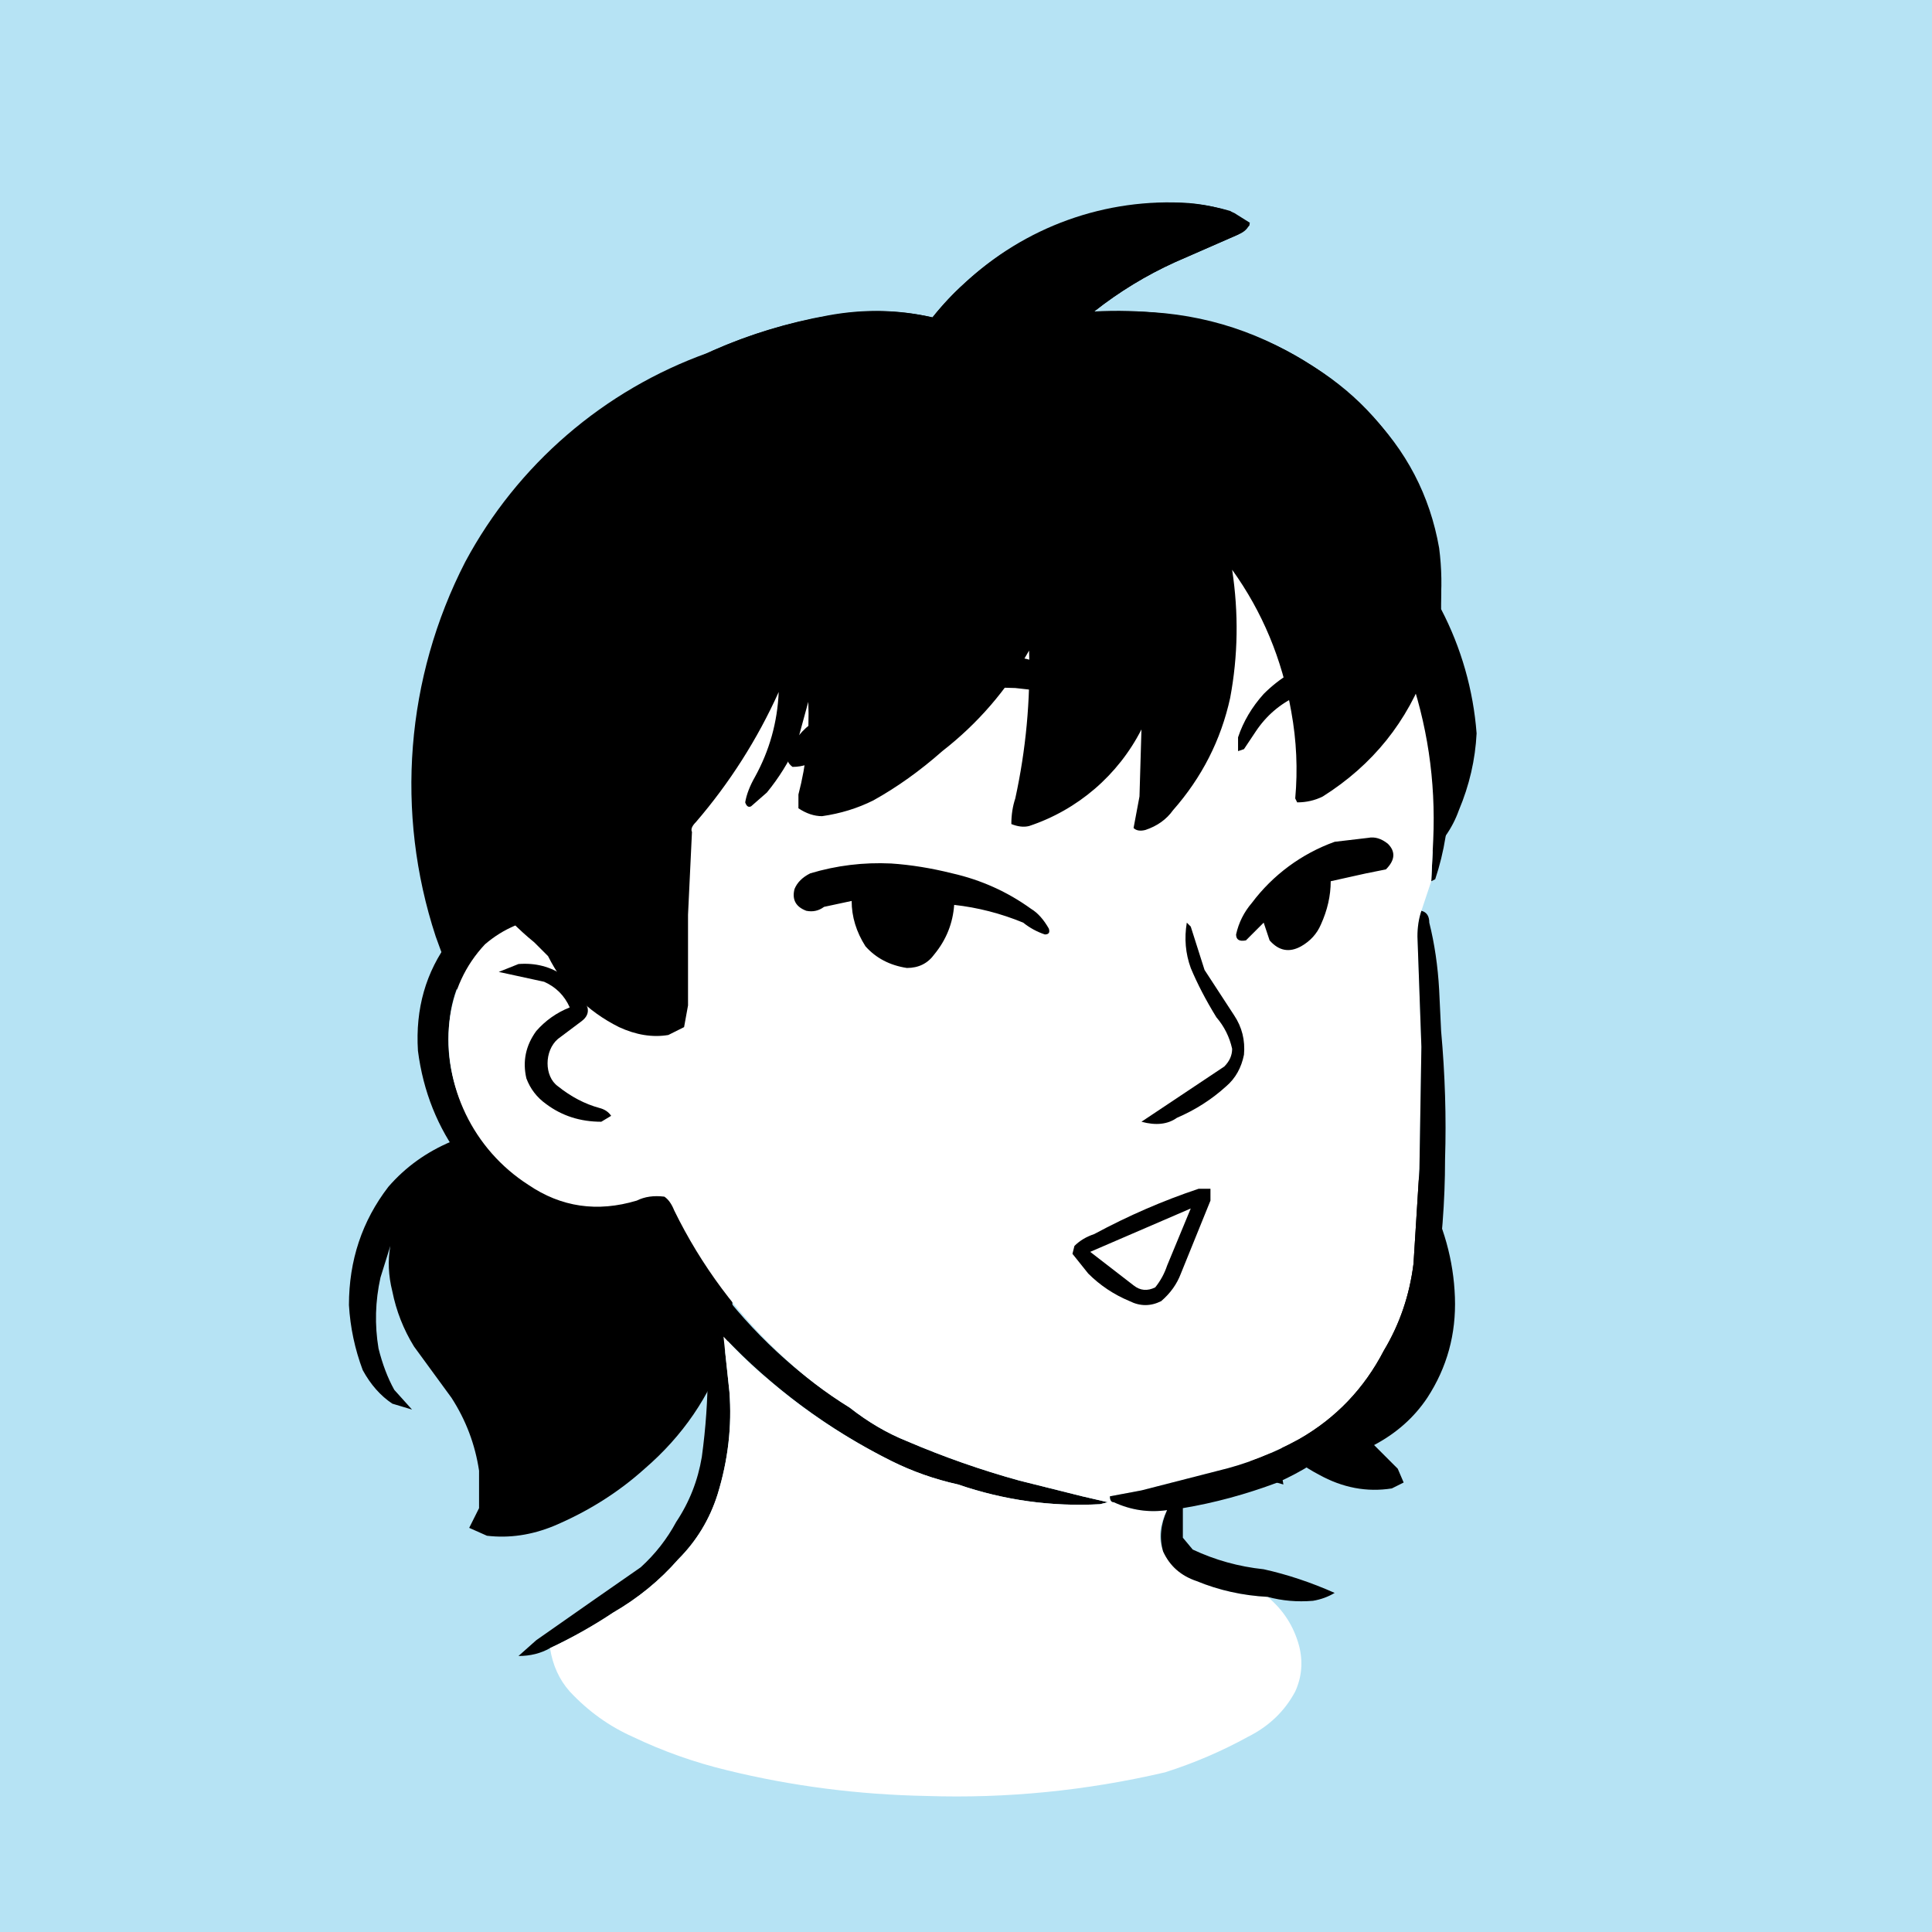
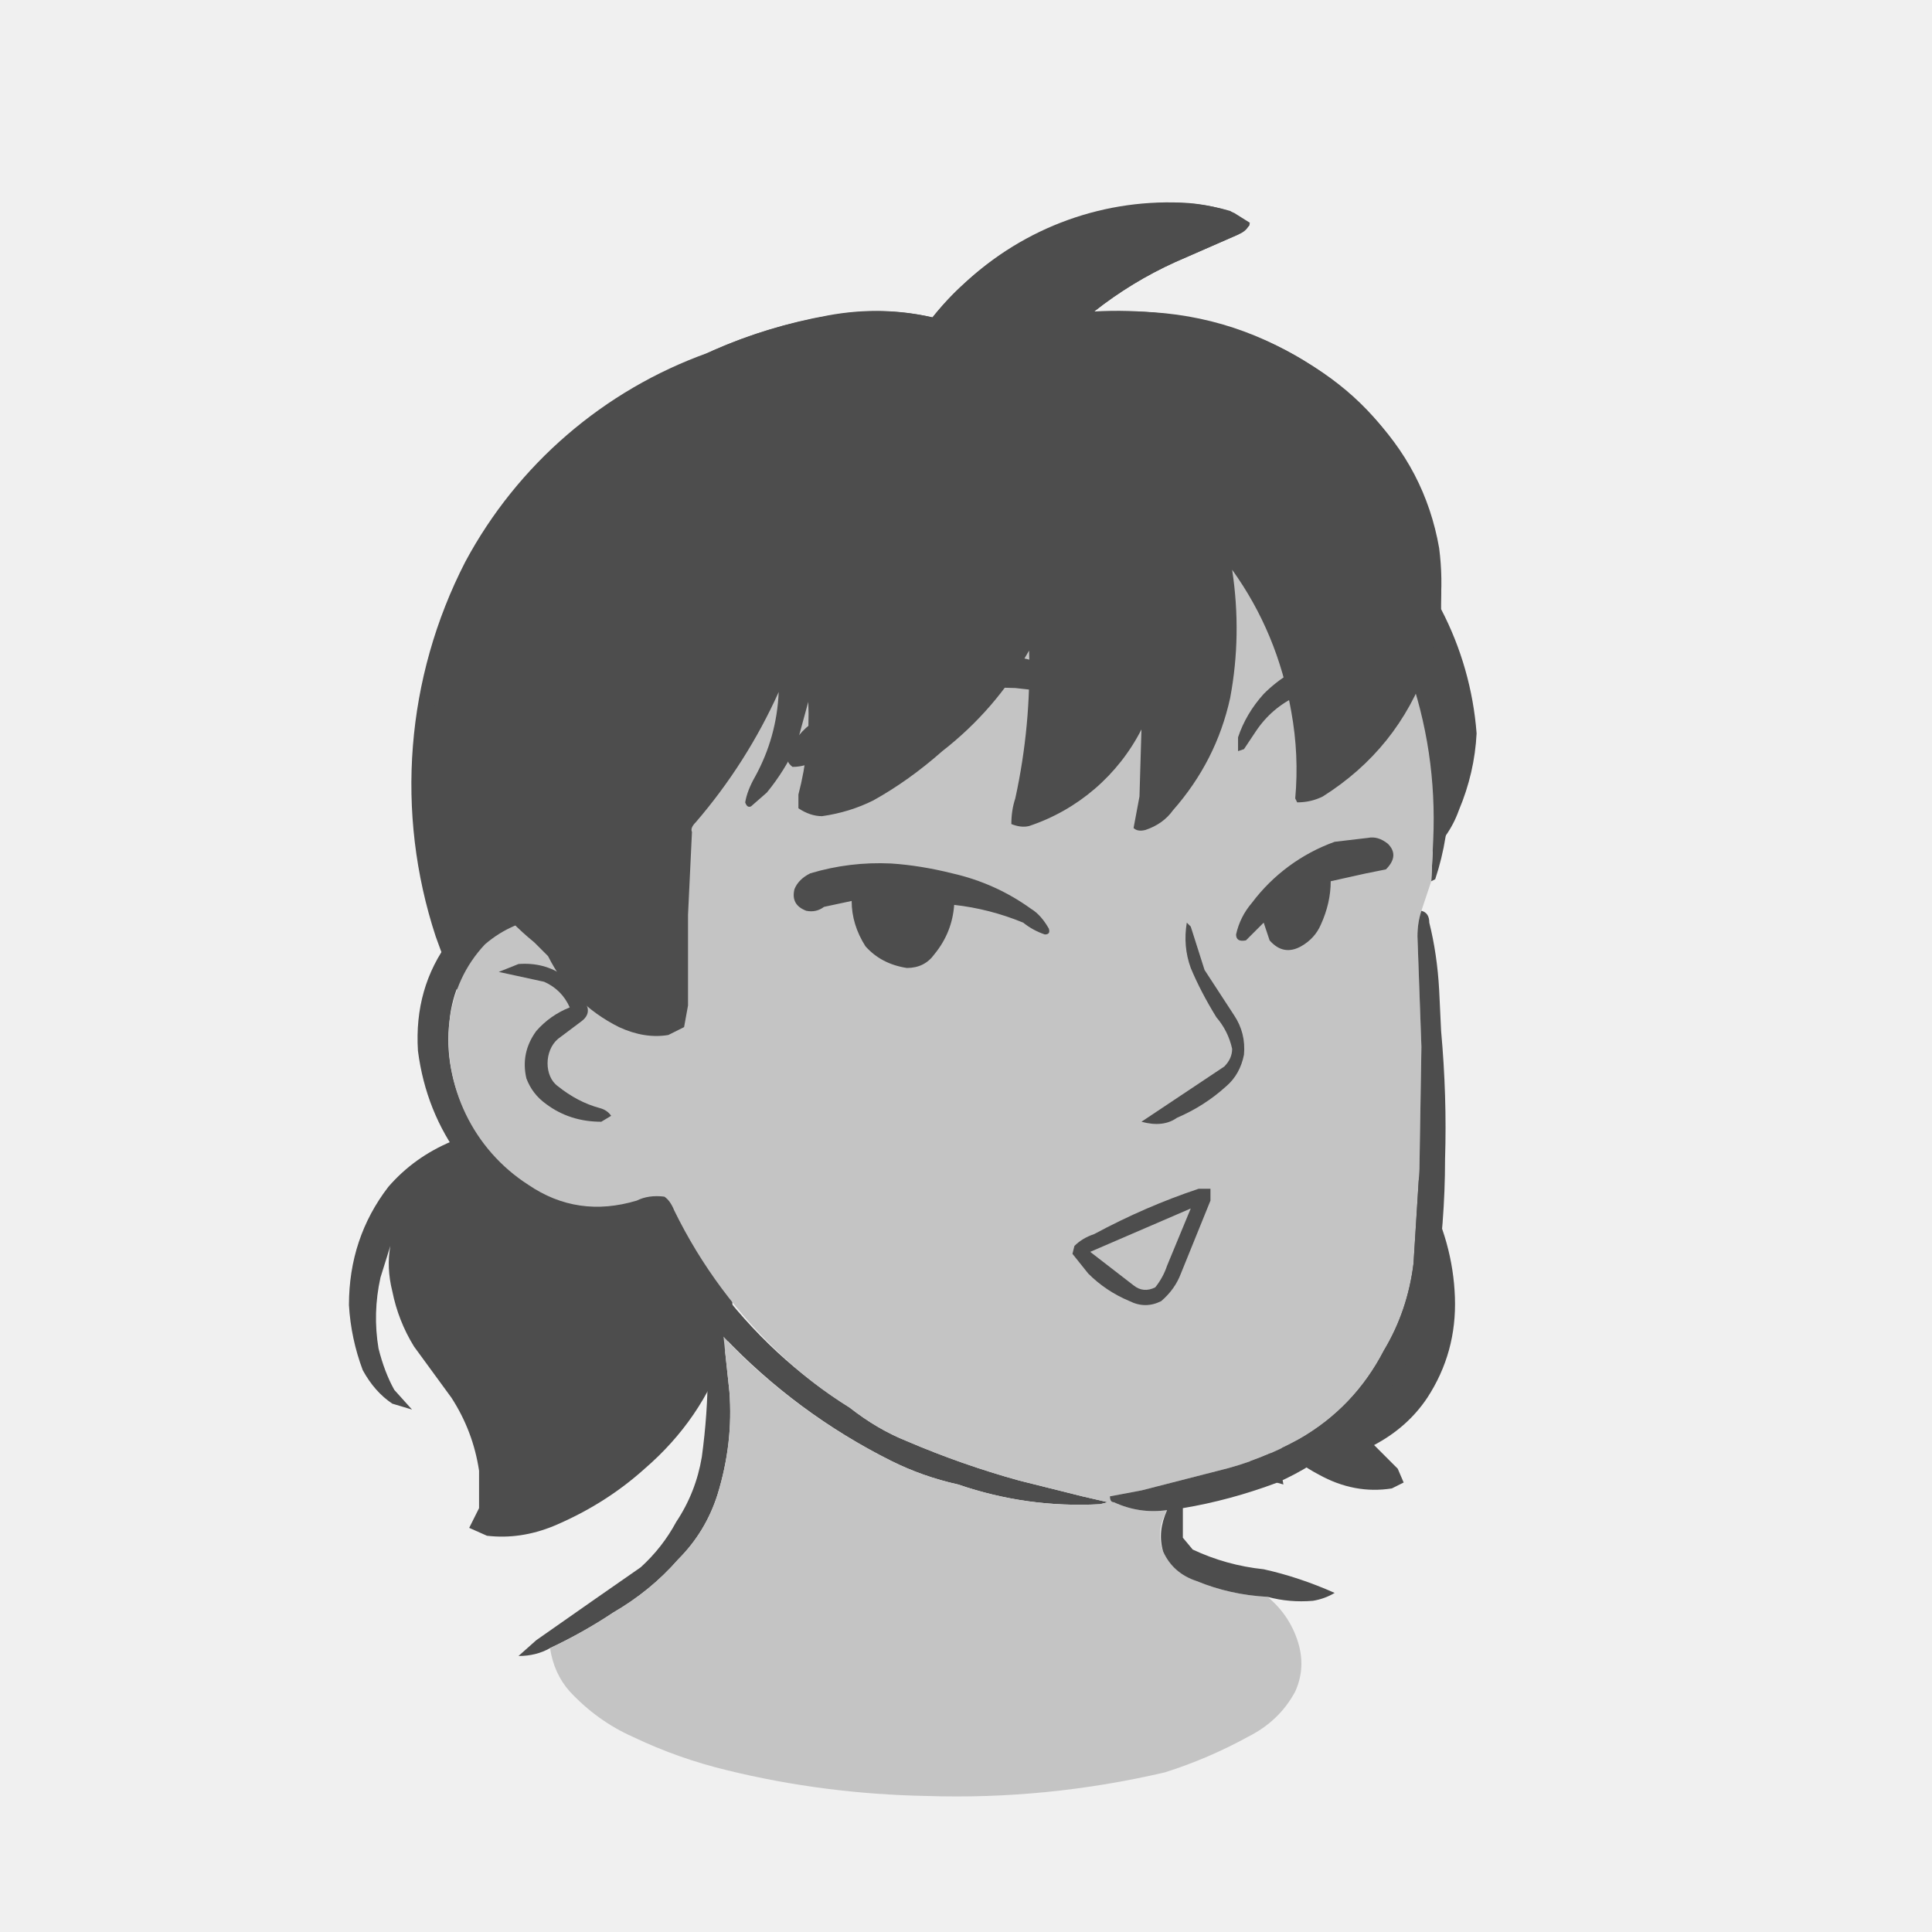
<svg xmlns="http://www.w3.org/2000/svg" viewBox="0 0 980 980" fill="none" shape-rendering="auto" aria-hidden="true">
  <defs>
    <g id="eyes-variant08-47b9ba54">
-       <path d="M328 22q5-1 10 3 6 6-1 13l-10 2-18 4q0 11-5 22-3 7-10 11-9 5-16-3l-3-9-9 9q-5 1-5-3 2-9 8-16a91 91 0 0 1 42-31zM86 35q15 1 31 5 22 5 40 18 5 3 9 10 1 3-2 3-6-2-11-6-17-7-35-9-1 14-10 25-5 7-14 7-13-2-21-11-7-11-7-23l-14 3q-4 3-9 2-8-3-6-11 2-5 8-8 20-6 41-5" fill="#000000" />
+       <path d="M328 22q5-1 10 3 6 6-1 13l-10 2-18 4q0 11-5 22-3 7-10 11-9 5-16-3l-3-9-9 9q-5 1-5-3 2-9 8-16a91 91 0 0 1 42-31zM86 35q15 1 31 5 22 5 40 18 5 3 9 10 1 3-2 3-6-2-11-6-17-7-35-9-1 14-10 25-5 7-14 7-13-2-21-11-7-11-7-23l-14 3q-4 3-9 2-8-3-6-11 2-5 8-8 20-6 41-5" fill="#4d4d4d" />
    </g>
    <g id="eyebrows-variant09-47b9ba54">
-       <path d="M142 36q11 1 20 6 5 3 7 8 1 5-2 6-7 1-14-3l-9-1q-20-1-38 5a169 169 0 0 0-61 30q-6 5-14 5-4-3-2-7 4-10 13-16 15-13 34-21 32-14 66-12m156 2q11-2 20 3 7 5 10 12 1 3-2 7-6 1-11-2-6-4-15-6l-13 4q-13 6-21 18l-6 9-3 1v-7q4-12 13-22 12-12 28-17" fill="#000000" />
+       <path d="M142 36q11 1 20 6 5 3 7 8 1 5-2 6-7 1-14-3l-9-1q-20-1-38 5a169 169 0 0 0-61 30q-6 5-14 5-4-3-2-7 4-10 13-16 15-13 34-21 32-14 66-12m156 2q11-2 20 3 7 5 10 12 1 3-2 7-6 1-11-2-6-4-15-6l-13 4q-13 6-21 18l-6 9-3 1v-7q4-12 13-22 12-12 28-17" fill="#4d4d4d" />
    </g>
    <g id="nose-variant05-47b9ba54">
-       <path d="m36 23 2 2 7 22 15 23q6 9 5 20-2 10-9 16-11 10-25 16-7 5-18 2l6-4 36-24q4-4 4-9-2-9-8-16-8-13-13-25-4-11-2-23" fill="#000000" />
+       <path d="m36 23 2 2 7 22 15 23q6 9 5 20-2 10-9 16-11 10-25 16-7 5-18 2l6-4 36-24q4-4 4-9-2-9-8-16-8-13-13-25-4-11-2-23" fill="#4d4d4d" />
    </g>
    <g id="mouth-happy08-47b9ba54">
-       <path d="M178 30h6v6l-15 37q-3 8-10 14-8 4-16 0-12-5-21-14l-8-10 1-4q4-4 10-6 26-14 53-23m-4 10-51 22 22 17q5 4 11 1 4-5 6-11z" fill="#000000" />
+       <path d="M178 30h6v6l-15 37q-3 8-10 14-8 4-16 0-12-5-21-14l-8-10 1-4q4-4 10-6 26-14 53-23m-4 10-51 22 22 17q5 4 11 1 4-5 6-11z" fill="#4d4d4d" />
    </g>
    <g id="head-variant01-47b9ba54">
-       <path d="M331 12q63 11 114 48 42 32 65 81 20 43 18 90 0 23-7 44l-2 1 1-21q2-45-13-87-17-46-51-79c-41-40-98-63-155-64a243 243 0 0 0-196 95 207 207 0 0 0-41 139l3 24c8 0 19 1 25 8l-4 2q-8 2-16 1-19 2-33 14a64 64 0 0 0-18 39c-4 32 13 65 40 83q25 17 55 8 6-3 14-2 3 2 5 7 8 19 21 37a251 251 0 0 0 68 63q14 11 29 17 28 12 57 20l32 8 13 3-4 1q-37 2-72-10-18-4-34-12a306 306 0 0 1-85-63l3 28q2 26-6 52-6 19-20 33-14 16-33 27-15 10-32 18-7 4-16 4l9-8 30-21 23-16q11-10 18-23 10-15 13-33 3-22 3-43v-28c-10-13-23-29-27-45-17 8-38 6-55-1q-27-11-43-34-18-24-22-55-2-32 16-56 14-17 35-21-6-22-6-44 0-38 13-74 22-58 70-99a249 249 0 0 1 198-56" fill="#000000" />
-       <path d="M456 89q35 34 51 79 15 42 13 87l-1 21-5 15q-2 6-2 13l2 56-1 62-3 48q-3 24-15 44-15 29-43 45-20 11-41 16l-39 10-16 3q0 3 2 3 13 6 27 4-6 11-2 21 6 11 17 15 17 7 36 8 12 10 16 25 3 12-2 23-8 15-24 23-20 11-42 18-60 14-121 12-52-1-101-13-25-6-48-17-18-8-32-23-8-9-10-22 17-8 32-18 19-11 33-27 14-14 20-33 8-26 6-52l-3-28q12 13 23 22 28 24 62 41 16 8 34 12 35 12 72 10l4-1-13-3-32-8q-29-8-57-20-15-6-29-17-18-11-34-26a251 251 0 0 1-55-74q-2-5-5-7-8-1-14 2-30 9-55-8a88 88 0 0 1-40-83q3-23 18-39 14-12 33-14 8 1 16-1l4-2c-6-7-17-8-25-8l-3-24 2-46q8-52 39-93 35-47 87-72 52-24 109-23c57 1 114 24 155 64" fill="#ffffff" />
-       <path d="M514 291q4 1 4 6 4 16 5 34l1 21q3 33 2 65 0 32-5 65-6 27-22 50-22 33-58 49-24 9-48 13v15l5 6q17 8 36 10 18 4 36 12-5 3-11 4-12 1-23-2-19-1-36-8-12-4-17-15-3-10 2-21-14 2-27-4-2 0-2-3l16-3 39-10q21-5 41-16 28-16 43-45 12-20 15-44l3-48 1-62-2-56q0-7 2-13M56 318q13-1 23 6 8 7 12 16 1 4-3 7l-12 9c-7 6-7 19 0 24q10 8 21 11 4 1 6 4l-5 3q-16 0-28-9-7-5-10-13-3-13 5-24 7-8 17-12-4-9-13-13l-23-5z" fill="#000000" />
+       <path d="M331 12q63 11 114 48 42 32 65 81 20 43 18 90 0 23-7 44l-2 1 1-21q2-45-13-87-17-46-51-79c-41-40-98-63-155-64a243 243 0 0 0-196 95 207 207 0 0 0-41 139l3 24c8 0 19 1 25 8l-4 2q-8 2-16 1-19 2-33 14a64 64 0 0 0-18 39c-4 32 13 65 40 83q25 17 55 8 6-3 14-2 3 2 5 7 8 19 21 37a251 251 0 0 0 68 63q14 11 29 17 28 12 57 20l32 8 13 3-4 1q-37 2-72-10-18-4-34-12a306 306 0 0 1-85-63l3 28q2 26-6 52-6 19-20 33-14 16-33 27-15 10-32 18-7 4-16 4l9-8 30-21 23-16q11-10 18-23 10-15 13-33 3-22 3-43v-28c-10-13-23-29-27-45-17 8-38 6-55-1q-27-11-43-34-18-24-22-55-2-32 16-56 14-17 35-21-6-22-6-44 0-38 13-74 22-58 70-99a249 249 0 0 1 198-56" fill="#4d4d4d" />
+       <path d="M456 89q35 34 51 79 15 42 13 87l-1 21-5 15q-2 6-2 13l2 56-1 62-3 48q-3 24-15 44-15 29-43 45-20 11-41 16l-39 10-16 3q0 3 2 3 13 6 27 4-6 11-2 21 6 11 17 15 17 7 36 8 12 10 16 25 3 12-2 23-8 15-24 23-20 11-42 18-60 14-121 12-52-1-101-13-25-6-48-17-18-8-32-23-8-9-10-22 17-8 32-18 19-11 33-27 14-14 20-33 8-26 6-52l-3-28q12 13 23 22 28 24 62 41 16 8 34 12 35 12 72 10l4-1-13-3-32-8q-29-8-57-20-15-6-29-17-18-11-34-26a251 251 0 0 1-55-74q-2-5-5-7-8-1-14 2-30 9-55-8a88 88 0 0 1-40-83q3-23 18-39 14-12 33-14 8 1 16-1l4-2c-6-7-17-8-25-8l-3-24 2-46q8-52 39-93 35-47 87-72 52-24 109-23c57 1 114 24 155 64" fill="#c4c4c4" />
+       <path d="M514 291q4 1 4 6 4 16 5 34l1 21q3 33 2 65 0 32-5 65-6 27-22 50-22 33-58 49-24 9-48 13v15l5 6q17 8 36 10 18 4 36 12-5 3-11 4-12 1-23-2-19-1-36-8-12-4-17-15-3-10 2-21-14 2-27-4-2 0-2-3l16-3 39-10q21-5 41-16 28-16 43-45 12-20 15-44l3-48 1-62-2-56q0-7 2-13M56 318q13-1 23 6 8 7 12 16 1 4-3 7l-12 9c-7 6-7 19 0 24q10 8 21 11 4 1 6 4l-5 3q-16 0-28-9-7-5-10-13-3-13 5-24 7-8 17-12-4-9-13-13l-23-5z" fill="#4d4d4d" />
      <use transform="translate(159 232)" href="#eyes-variant08-47b9ba54" />
      <use transform="translate(164 126)" href="#eyebrows-variant09-47b9ba54" />
      <use transform="translate(359 274)" href="#nose-variant05-47b9ba54" />
      <use transform="translate(223 402)" href="#mouth-happy08-47b9ba54" />
    </g>
    <g id="hair-variant48-47b9ba54">
-       <path d="m548 104 8 5q3 2 1 3l-5 4-32 14q-22 10-41 25h18q49 0 90 26 34 20 53 55 16 30 15 65v5a163 163 0 0 1 18 63q-1 20-9 39-5 14-17 24-11 12-26 14-5 1-9-3-2-4-1-9l11-56q-12 14-27 23-6 3-13 3l-1-5q3-16-1-33-6-44-31-80l2 31q1 30-11 59-9 22-28 39-4 4-10 3-2 1-3-2 5-25 4-49-15 30-47 46-9 6-19 2-1-5 1-9a293 293 0 0 0 8-79q-13 22-32 40-18 19-42 33-14 9-31 11-6 0-12-4h-1l3-16q3-18 2-37-1 9-5 20-5 14-16 26l-8 6q-3 0-2-2l5-13q11-20 12-43a327 327 0 0 1-38 62l-5 6-2 18-1 17q22 28 31 61 6 19 5 40a203 203 0 0 1-17 81q7 25 0 49-12 35-41 60-20 18-46 29-17 7-34 5l-9-4 5-10v-19q-3-20-14-37l-19-26q-8-13-11-28-3-12-1-23l-5 16q-4 18-1 36 3 12 8 21l9 10-10-3q-9-6-15-17-6-16-7-33 0-34 20-60 13-15 32-23l16-4q15-4 31-4-36-42-55-96a247 247 0 0 1 15-190 226 226 0 0 1 123-106q33-15 69-20 23-3 45 2a155 155 0 0 1 115-58q19-1 36 4m50 454q12 0 21 7 11 7 17 19l11 17q14 26 15 54t-14 51q-10 15-27 24l12 12 3 7-6 3q-19 3-37-7-21-11-32-31l9 24q4 5 5 12l-7-2q-9-7-15-18-10-14-13-31-2-25 3-48l5-17q8-32 27-59 9-13 23-17" fill="#000000" />
+       <path d="m548 104 8 5q3 2 1 3l-5 4-32 14q-22 10-41 25h18q49 0 90 26 34 20 53 55 16 30 15 65v5a163 163 0 0 1 18 63q-1 20-9 39-5 14-17 24-11 12-26 14-5 1-9-3-2-4-1-9l11-56q-12 14-27 23-6 3-13 3l-1-5q3-16-1-33-6-44-31-80l2 31q1 30-11 59-9 22-28 39-4 4-10 3-2 1-3-2 5-25 4-49-15 30-47 46-9 6-19 2-1-5 1-9a293 293 0 0 0 8-79q-13 22-32 40-18 19-42 33-14 9-31 11-6 0-12-4h-1l3-16q3-18 2-37-1 9-5 20-5 14-16 26l-8 6q-3 0-2-2l5-13q11-20 12-43a327 327 0 0 1-38 62l-5 6-2 18-1 17q22 28 31 61 6 19 5 40a203 203 0 0 1-17 81q7 25 0 49-12 35-41 60-20 18-46 29-17 7-34 5l-9-4 5-10v-19q-3-20-14-37l-19-26q-8-13-11-28-3-12-1-23l-5 16q-4 18-1 36 3 12 8 21l9 10-10-3q-9-6-15-17-6-16-7-33 0-34 20-60 13-15 32-23l16-4q15-4 31-4-36-42-55-96a247 247 0 0 1 15-190 226 226 0 0 1 123-106q33-15 69-20 23-3 45 2a155 155 0 0 1 115-58q19-1 36 4m50 454q12 0 21 7 11 7 17 19l11 17q14 26 15 54t-14 51q-10 15-27 24l12 12 3 7-6 3q-19 3-37-7-21-11-32-31l9 24q4 5 5 12l-7-2q-9-7-15-18-10-14-13-31-2-25 3-48l5-17q8-32 27-59 9-13 23-17" fill="#4d4d4d" />
      <use transform="translate(131 168)" href="#head-variant01-47b9ba54" />
-       <path d="M527 100q12 1 23 5l8 5q-1 4-6 6l-32 14q-22 10-41 25 35-2 68 8 41 12 71 43 29 29 36 69 4 31-6 60-15 42-53 66-6 3-13 3l-1-2q2-22-2-44-7-40-30-72 5 33-1 65-7 32-29 57-5 7-14 10-4 1-6-1l3-16 1-34a99 99 0 0 1-57 49q-4 1-9-1 0-7 2-13a309 309 0 0 0 7-75q-17 30-44 51-17 15-35 25-12 6-26 8-6 0-12-4v-7q6-23 5-47l-6 22q-6 13-15 24l-8 7q-2 1-3-2 1-6 5-13 11-20 12-43a273 273 0 0 1-42 66q-3 3-2 5l-2 42v46l-2 11-8 4q-12 2-25-4-12-6-21-15t-15-21l-7-7a138 138 0 0 1-51-110q1-41 20-77 25-48 69-82 50-38 111-49 27-5 53 1 8-10 16-17a151 151 0 0 1 114-41" fill="#000000" />
+       <path d="M527 100q12 1 23 5l8 5q-1 4-6 6l-32 14q-22 10-41 25 35-2 68 8 41 12 71 43 29 29 36 69 4 31-6 60-15 42-53 66-6 3-13 3l-1-2q2-22-2-44-7-40-30-72 5 33-1 65-7 32-29 57-5 7-14 10-4 1-6-1l3-16 1-34a99 99 0 0 1-57 49q-4 1-9-1 0-7 2-13a309 309 0 0 0 7-75q-17 30-44 51-17 15-35 25-12 6-26 8-6 0-12-4v-7q6-23 5-47l-6 22q-6 13-15 24l-8 7q-2 1-3-2 1-6 5-13 11-20 12-43a273 273 0 0 1-42 66q-3 3-2 5l-2 42v46l-2 11-8 4q-12 2-25-4-12-6-21-15t-15-21l-7-7a138 138 0 0 1-51-110q1-41 20-77 25-48 69-82 50-38 111-49 27-5 53 1 8-10 16-17a151 151 0 0 1 114-41" fill="#4d4d4d" />
    </g>
    <clipPath id="clip-47b9ba54">
      <rect width="980" height="980" rx="0" ry="0" />
    </clipPath>
  </defs>
  <g clip-path="url(#clip-47b9ba54)">
-     <rect width="980" height="980" fill="#b6e3f4" />
    <use transform="translate(76 3)" href="#hair-variant48-47b9ba54" />
  </g>
</svg>
